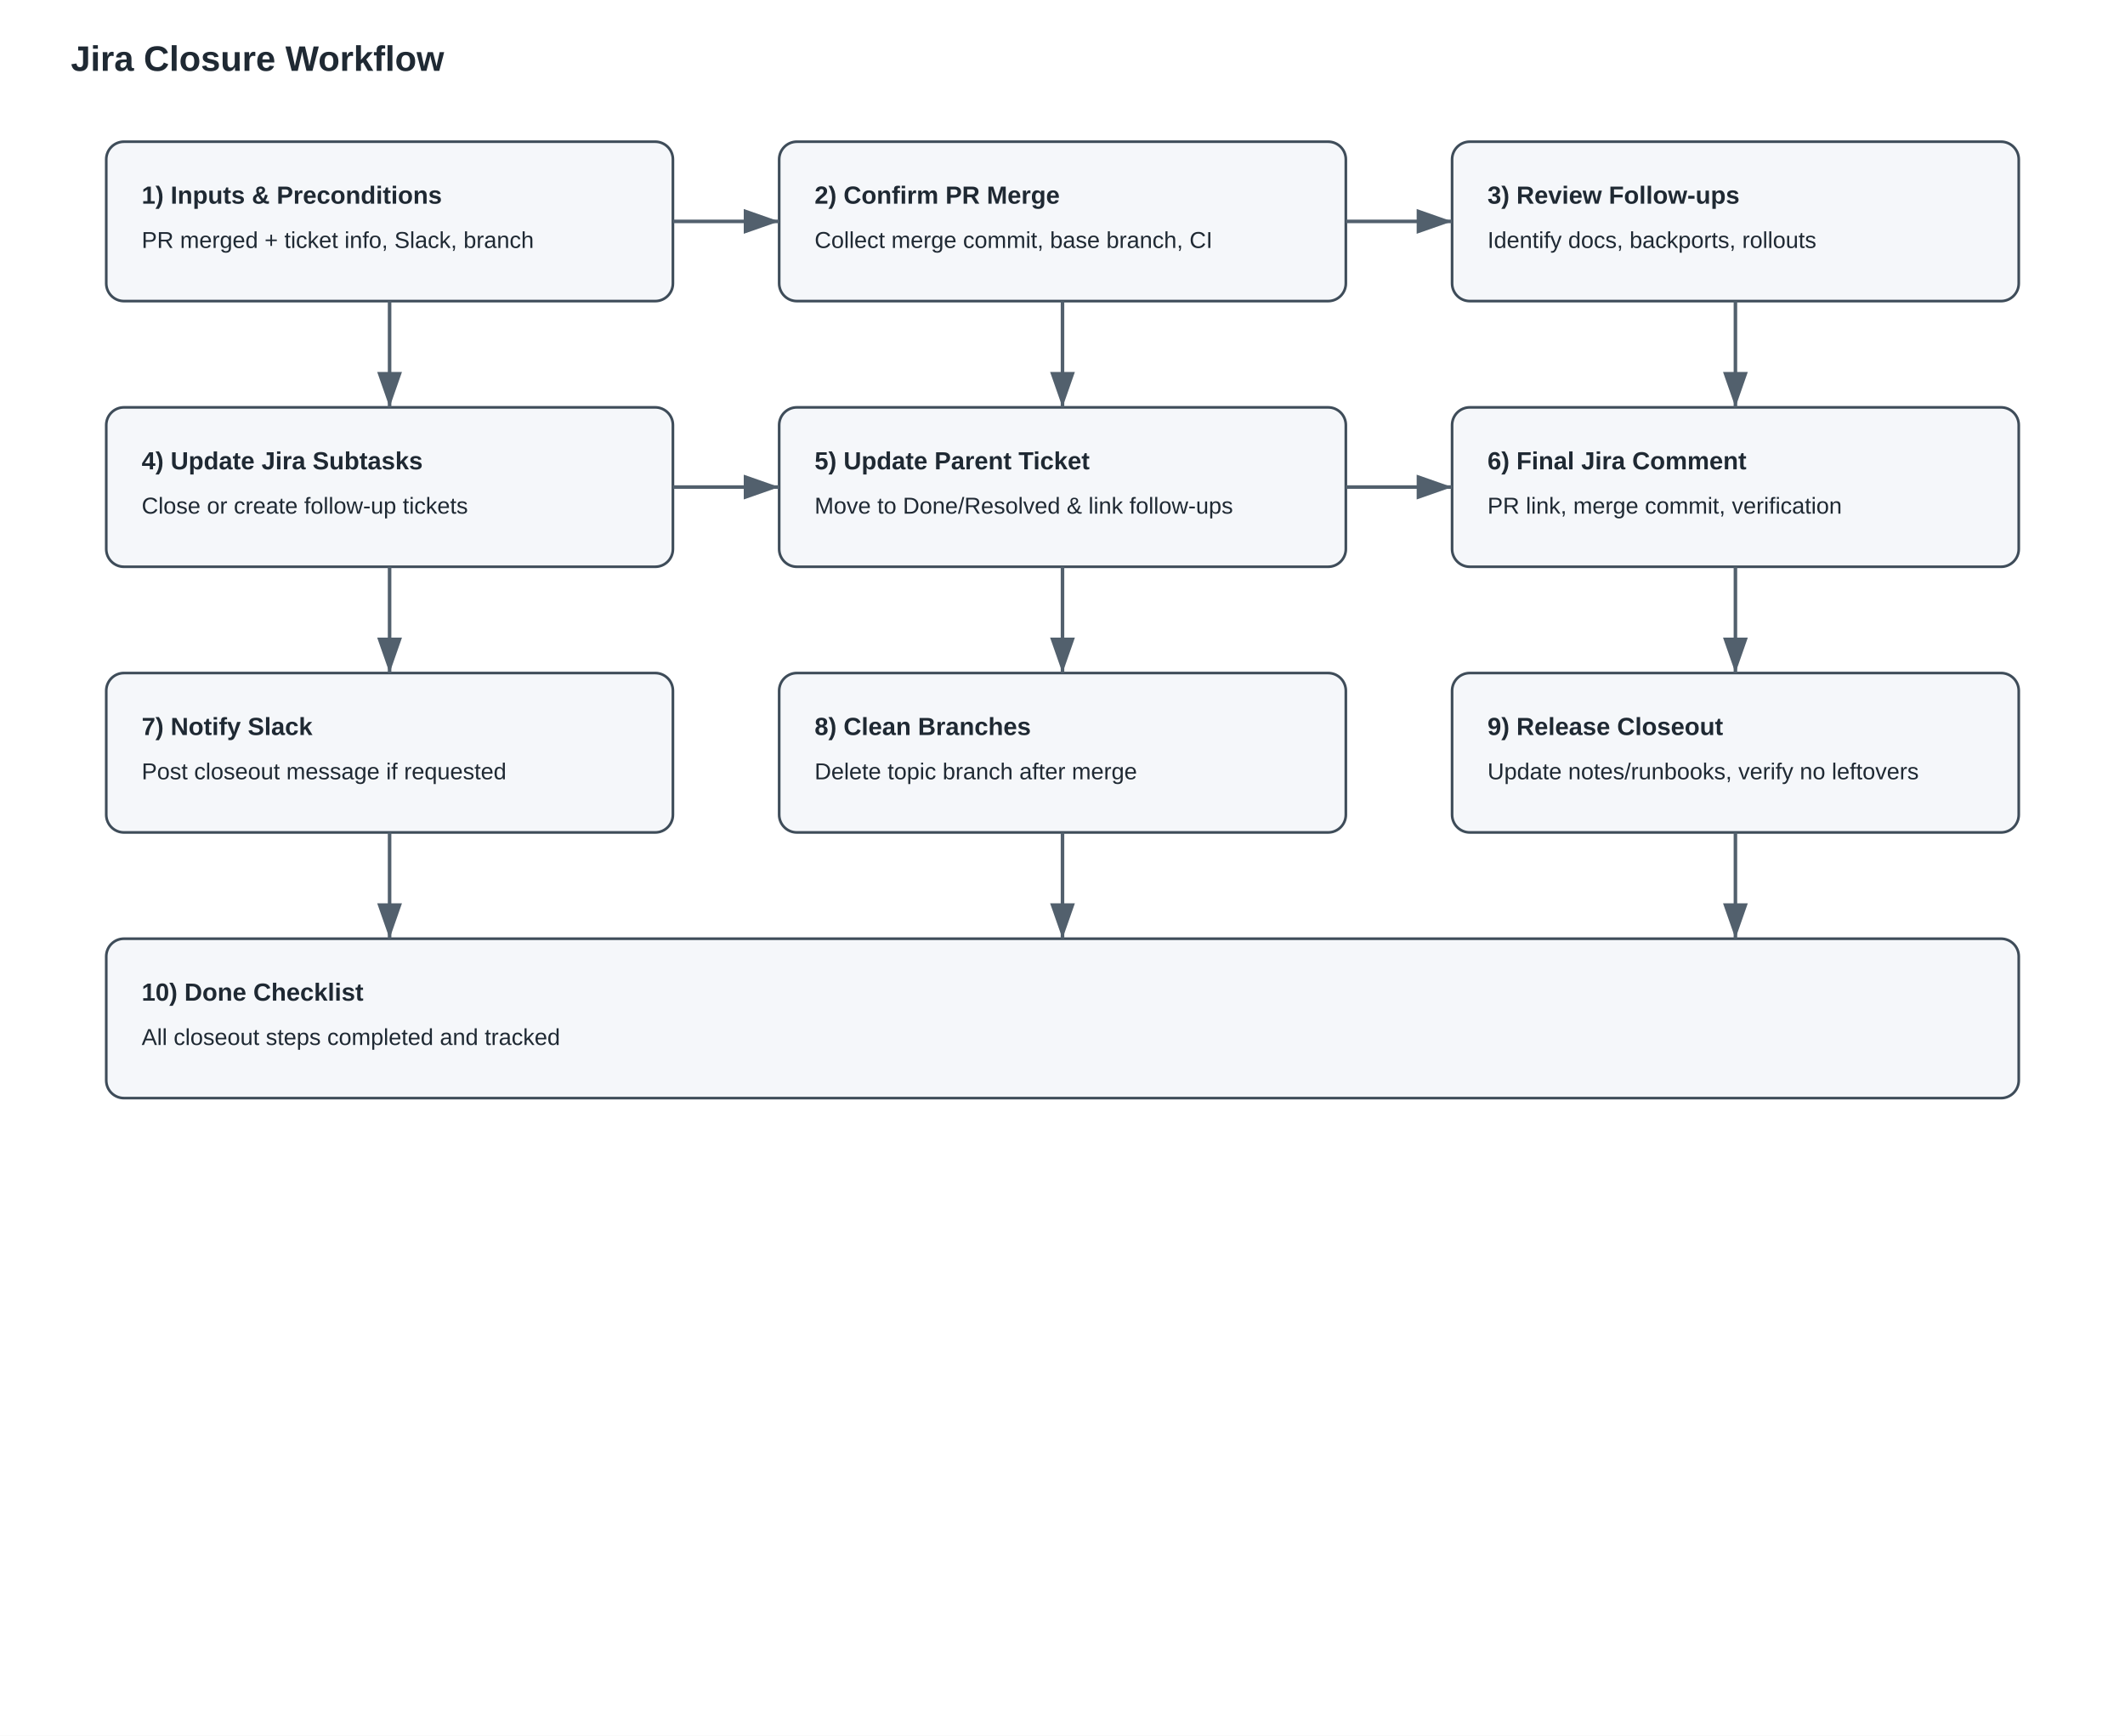
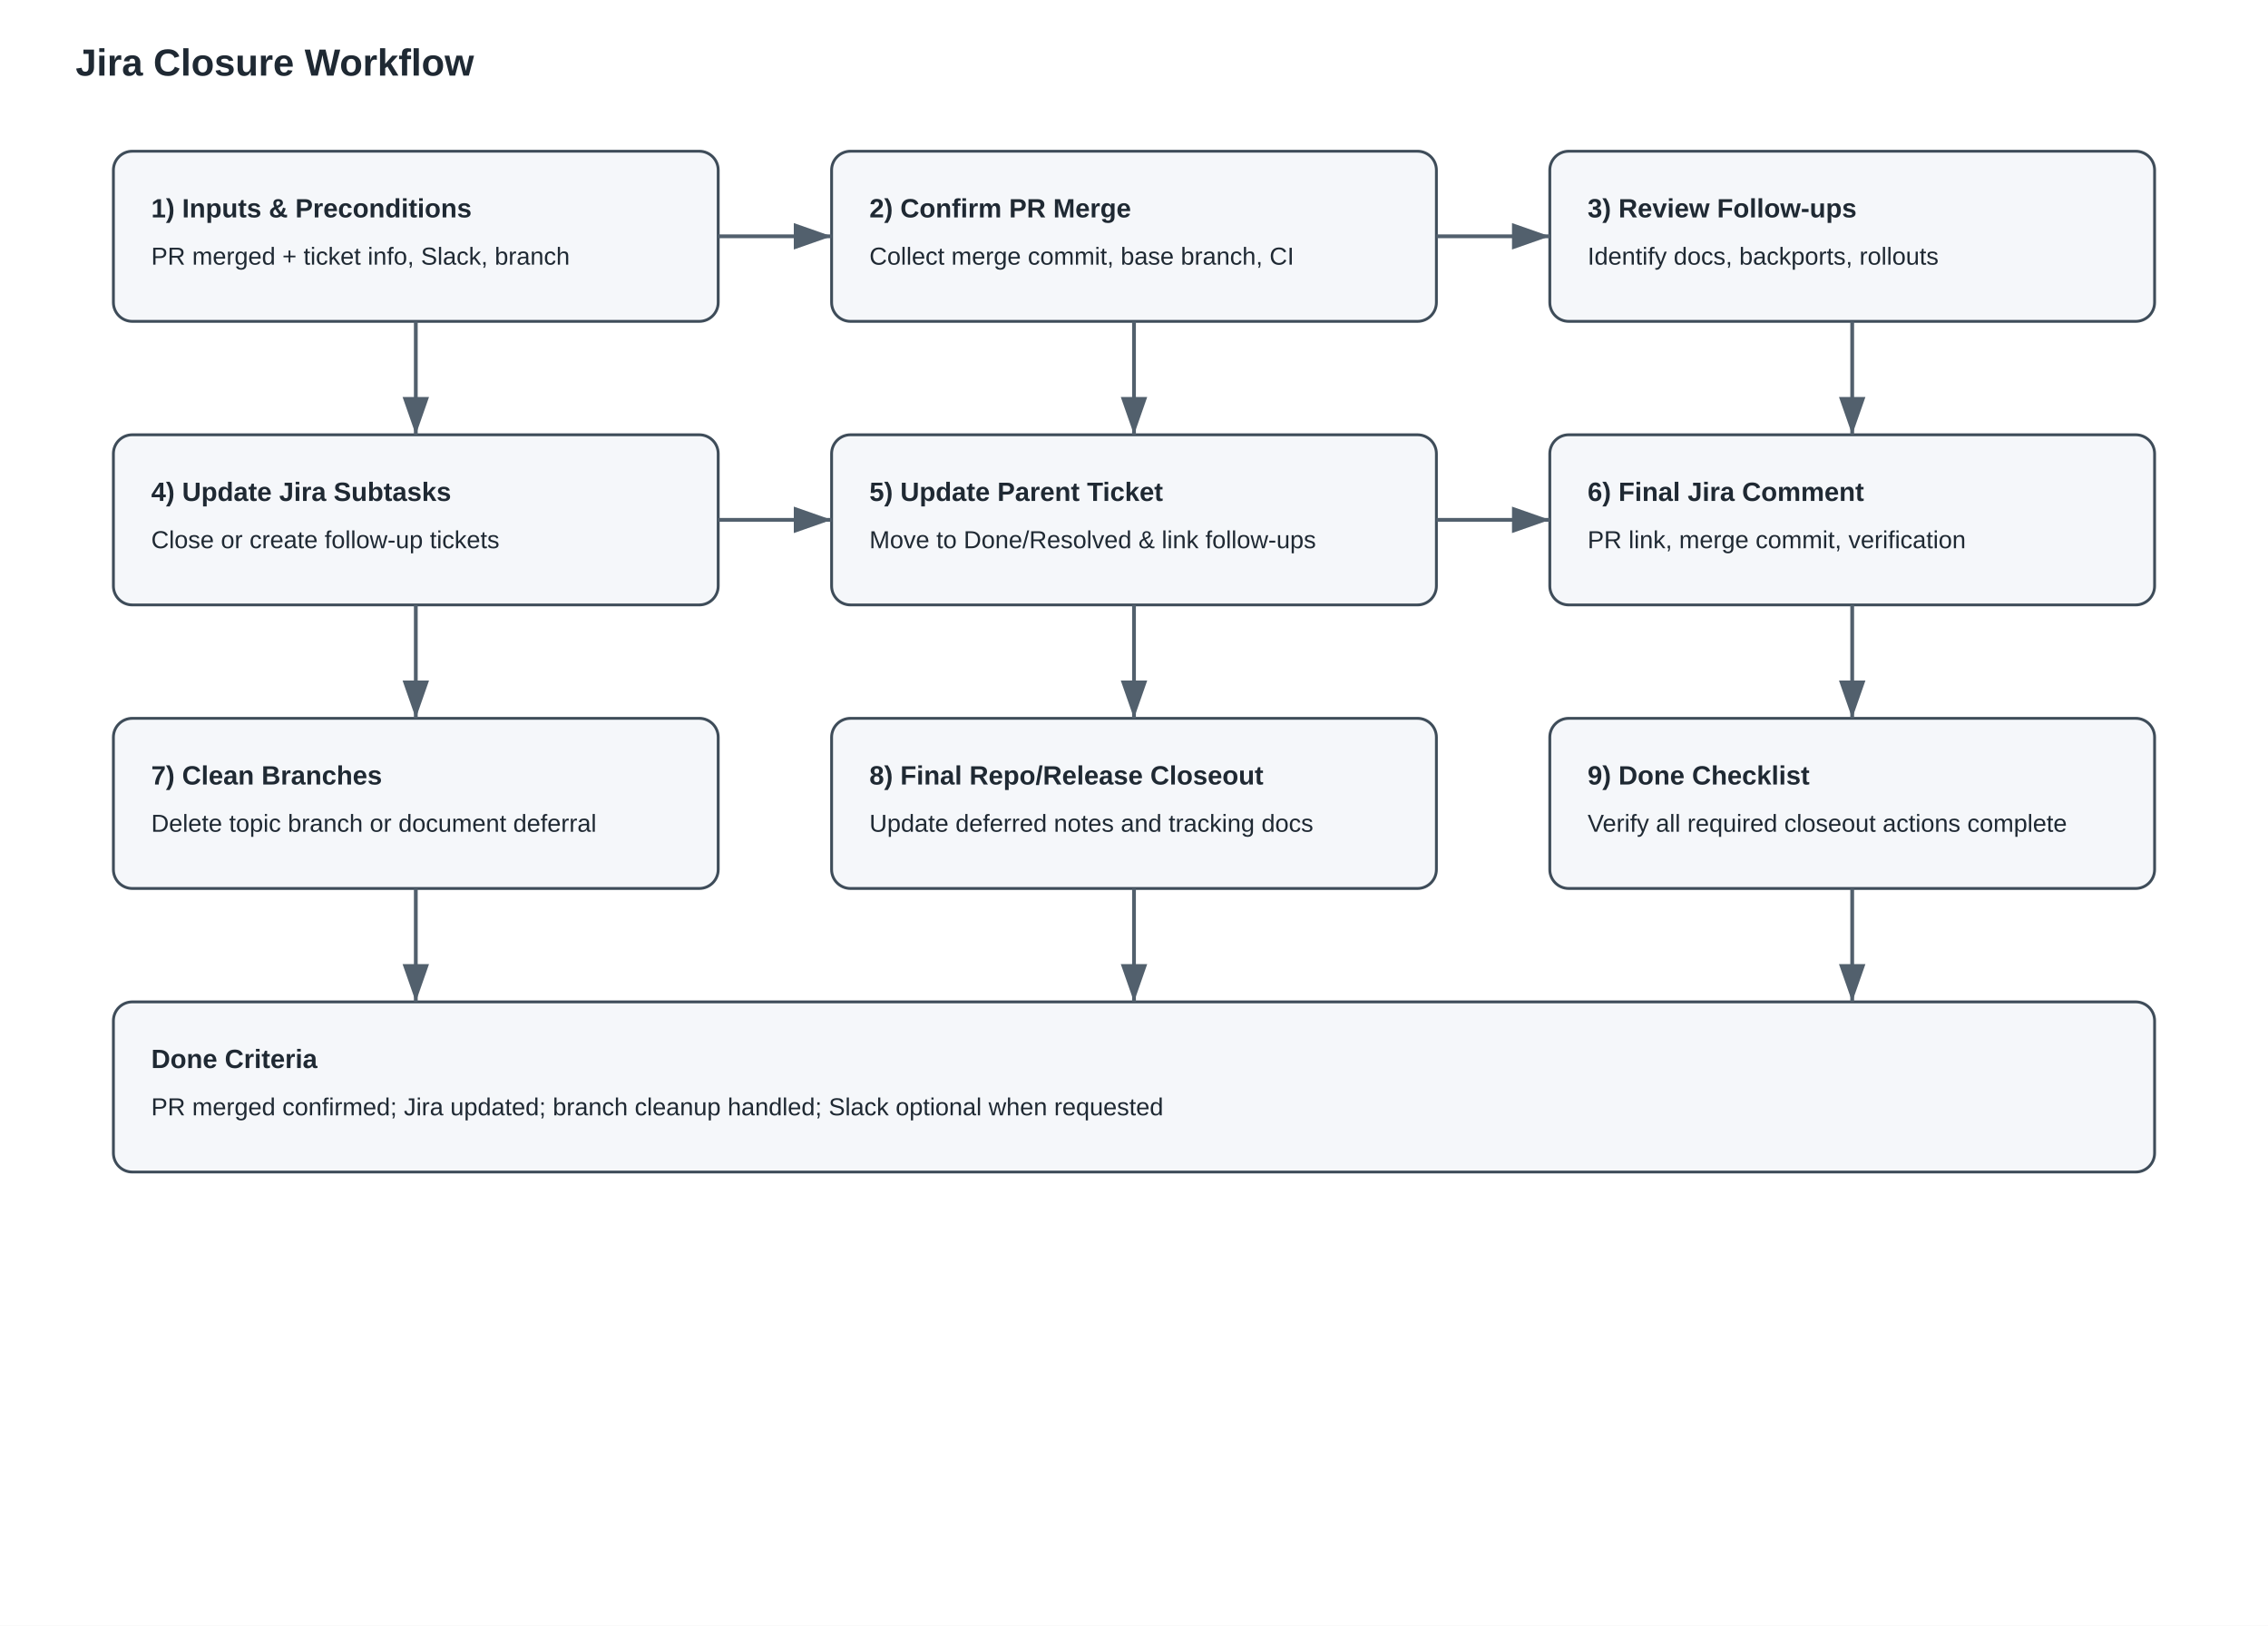
- <svg xmlns="http://www.w3.org/2000/svg" width="1200" height="980" viewBox="0 0 1200 980">
+ <svg xmlns="http://www.w3.org/2000/svg" width="1200" height="860" viewBox="0 0 1200 860">
  <defs>
    <style>
      .title { font: 700 20px Arial, sans-serif; fill: #1f2933; }
      .label { font: 600 14px Arial, sans-serif; fill: #1f2933; }
      .text { font: 13px Arial, sans-serif; fill: #1f2933; }
      .box { fill: #f5f7fa; stroke: #3e4c59; stroke-width: 1.5; rx: 10; ry: 10; }
      .arrow { stroke: #52606d; stroke-width: 2; fill: none; marker-end: url(#arrowhead); }
    </style>
    <marker id="arrowhead" markerWidth="10" markerHeight="7" refX="10" refY="3.5" orient="auto">
      <polygon points="0 0, 10 3.5, 0 7" fill="#52606d" />
    </marker>
  </defs>
-   <rect width="1200" height="980" fill="#ffffff" />
+   <rect width="1200" height="860" fill="#ffffff" />
  <text x="40" y="40" class="title">Jira Closure Workflow</text>
  <rect x="60" y="80" width="320" height="90" class="box" />
  <text x="80" y="115" class="label">1) Inputs &amp; Preconditions</text>
  <text x="80" y="140" class="text">PR merged + ticket info, Slack, branch</text>
  <rect x="440" y="80" width="320" height="90" class="box" />
  <text x="460" y="115" class="label">2) Confirm PR Merge</text>
  <text x="460" y="140" class="text">Collect merge commit, base branch, CI</text>
  <rect x="820" y="80" width="320" height="90" class="box" />
  <text x="840" y="115" class="label">3) Review Follow-ups</text>
  <text x="840" y="140" class="text">Identify docs, backports, rollouts</text>
  <rect x="60" y="230" width="320" height="90" class="box" />
  <text x="80" y="265" class="label">4) Update Jira Subtasks</text>
  <text x="80" y="290" class="text">Close or create follow-up tickets</text>
  <rect x="440" y="230" width="320" height="90" class="box" />
  <text x="460" y="265" class="label">5) Update Parent Ticket</text>
  <text x="460" y="290" class="text">Move to Done/Resolved &amp; link follow-ups</text>
  <rect x="820" y="230" width="320" height="90" class="box" />
  <text x="840" y="265" class="label">6) Final Jira Comment</text>
  <text x="840" y="290" class="text">PR link, merge commit, verification</text>
  <rect x="60" y="380" width="320" height="90" class="box" />
-   <text x="80" y="415" class="label">7) Notify Slack</text>
-   <text x="80" y="440" class="text">Post closeout message if requested</text>
+   <text x="80" y="415" class="label">7) Clean Branches</text>
+   <text x="80" y="440" class="text">Delete topic branch or document deferral</text>
  <rect x="440" y="380" width="320" height="90" class="box" />
-   <text x="460" y="415" class="label">8) Clean Branches</text>
-   <text x="460" y="440" class="text">Delete topic branch after merge</text>
+   <text x="460" y="415" class="label">8) Final Repo/Release Closeout</text>
+   <text x="460" y="440" class="text">Update deferred notes and tracking docs</text>
  <rect x="820" y="380" width="320" height="90" class="box" />
-   <text x="840" y="415" class="label">9) Release Closeout</text>
-   <text x="840" y="440" class="text">Update notes/runbooks, verify no leftovers</text>
+   <text x="840" y="415" class="label">9) Done Checklist</text>
+   <text x="840" y="440" class="text">Verify all required closeout actions complete</text>
  <rect x="60" y="530" width="1080" height="90" class="box" />
-   <text x="80" y="565" class="label">10) Done Checklist</text>
-   <text x="80" y="590" class="text">All closeout steps completed and tracked</text>
+   <text x="80" y="565" class="label">Done Criteria</text>
+   <text x="80" y="590" class="text">PR merged confirmed; Jira updated; branch cleanup handled; Slack optional when requested</text>
  <line x1="380" y1="125" x2="440" y2="125" class="arrow" />
  <line x1="760" y1="125" x2="820" y2="125" class="arrow" />
  <line x1="220" y1="170" x2="220" y2="230" class="arrow" />
  <line x1="600" y1="170" x2="600" y2="230" class="arrow" />
  <line x1="980" y1="170" x2="980" y2="230" class="arrow" />
  <line x1="380" y1="275" x2="440" y2="275" class="arrow" />
  <line x1="760" y1="275" x2="820" y2="275" class="arrow" />
  <line x1="220" y1="320" x2="220" y2="380" class="arrow" />
  <line x1="600" y1="320" x2="600" y2="380" class="arrow" />
  <line x1="980" y1="320" x2="980" y2="380" class="arrow" />
  <line x1="220" y1="470" x2="220" y2="530" class="arrow" />
  <line x1="600" y1="470" x2="600" y2="530" class="arrow" />
  <line x1="980" y1="470" x2="980" y2="530" class="arrow" />
</svg>
